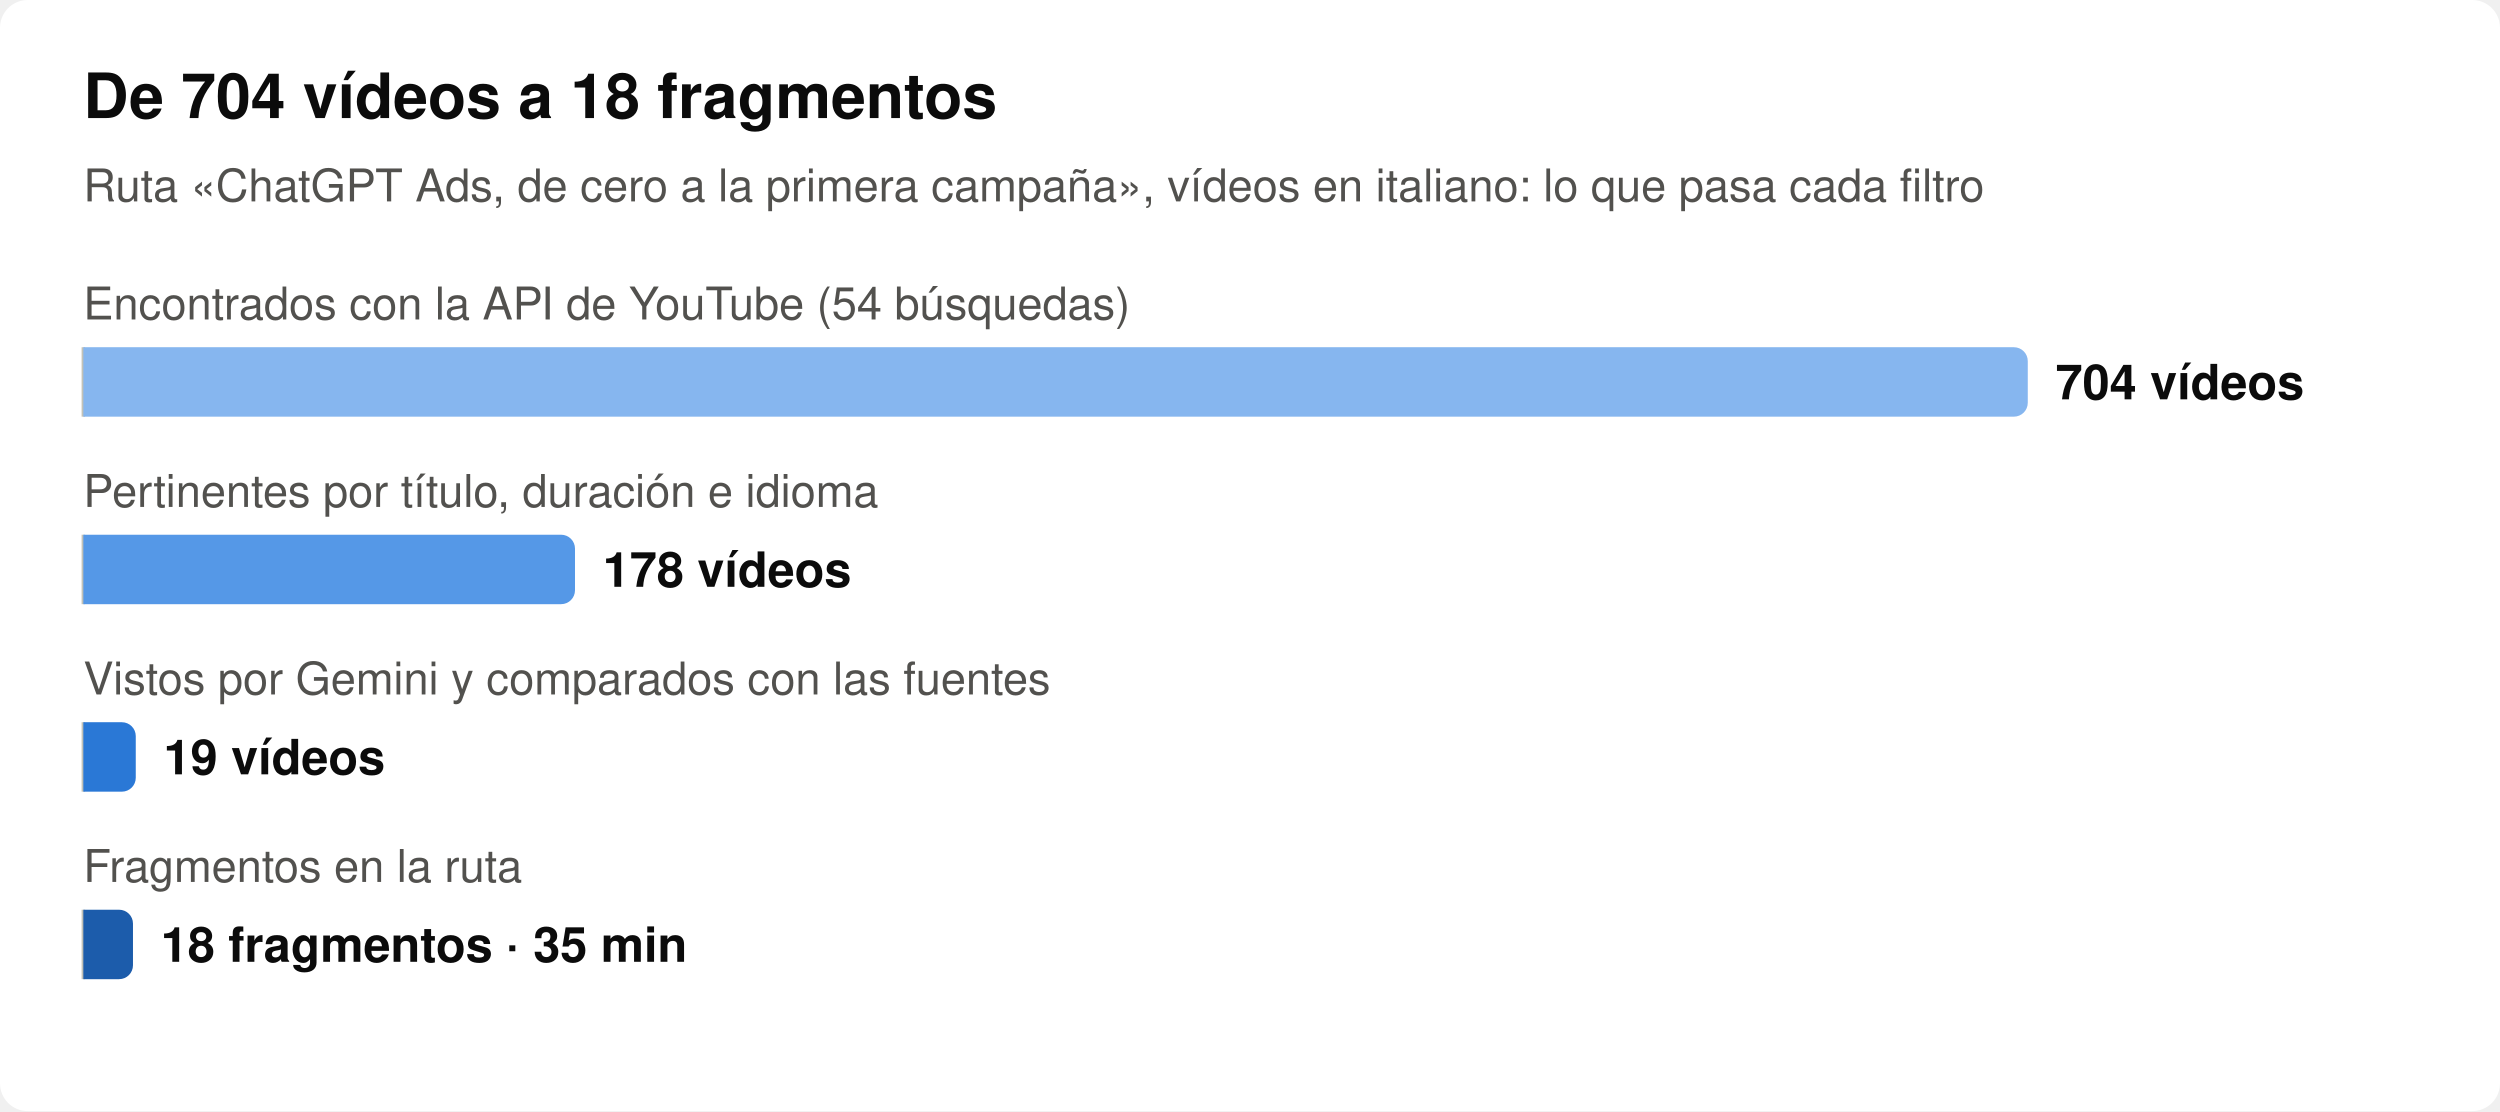
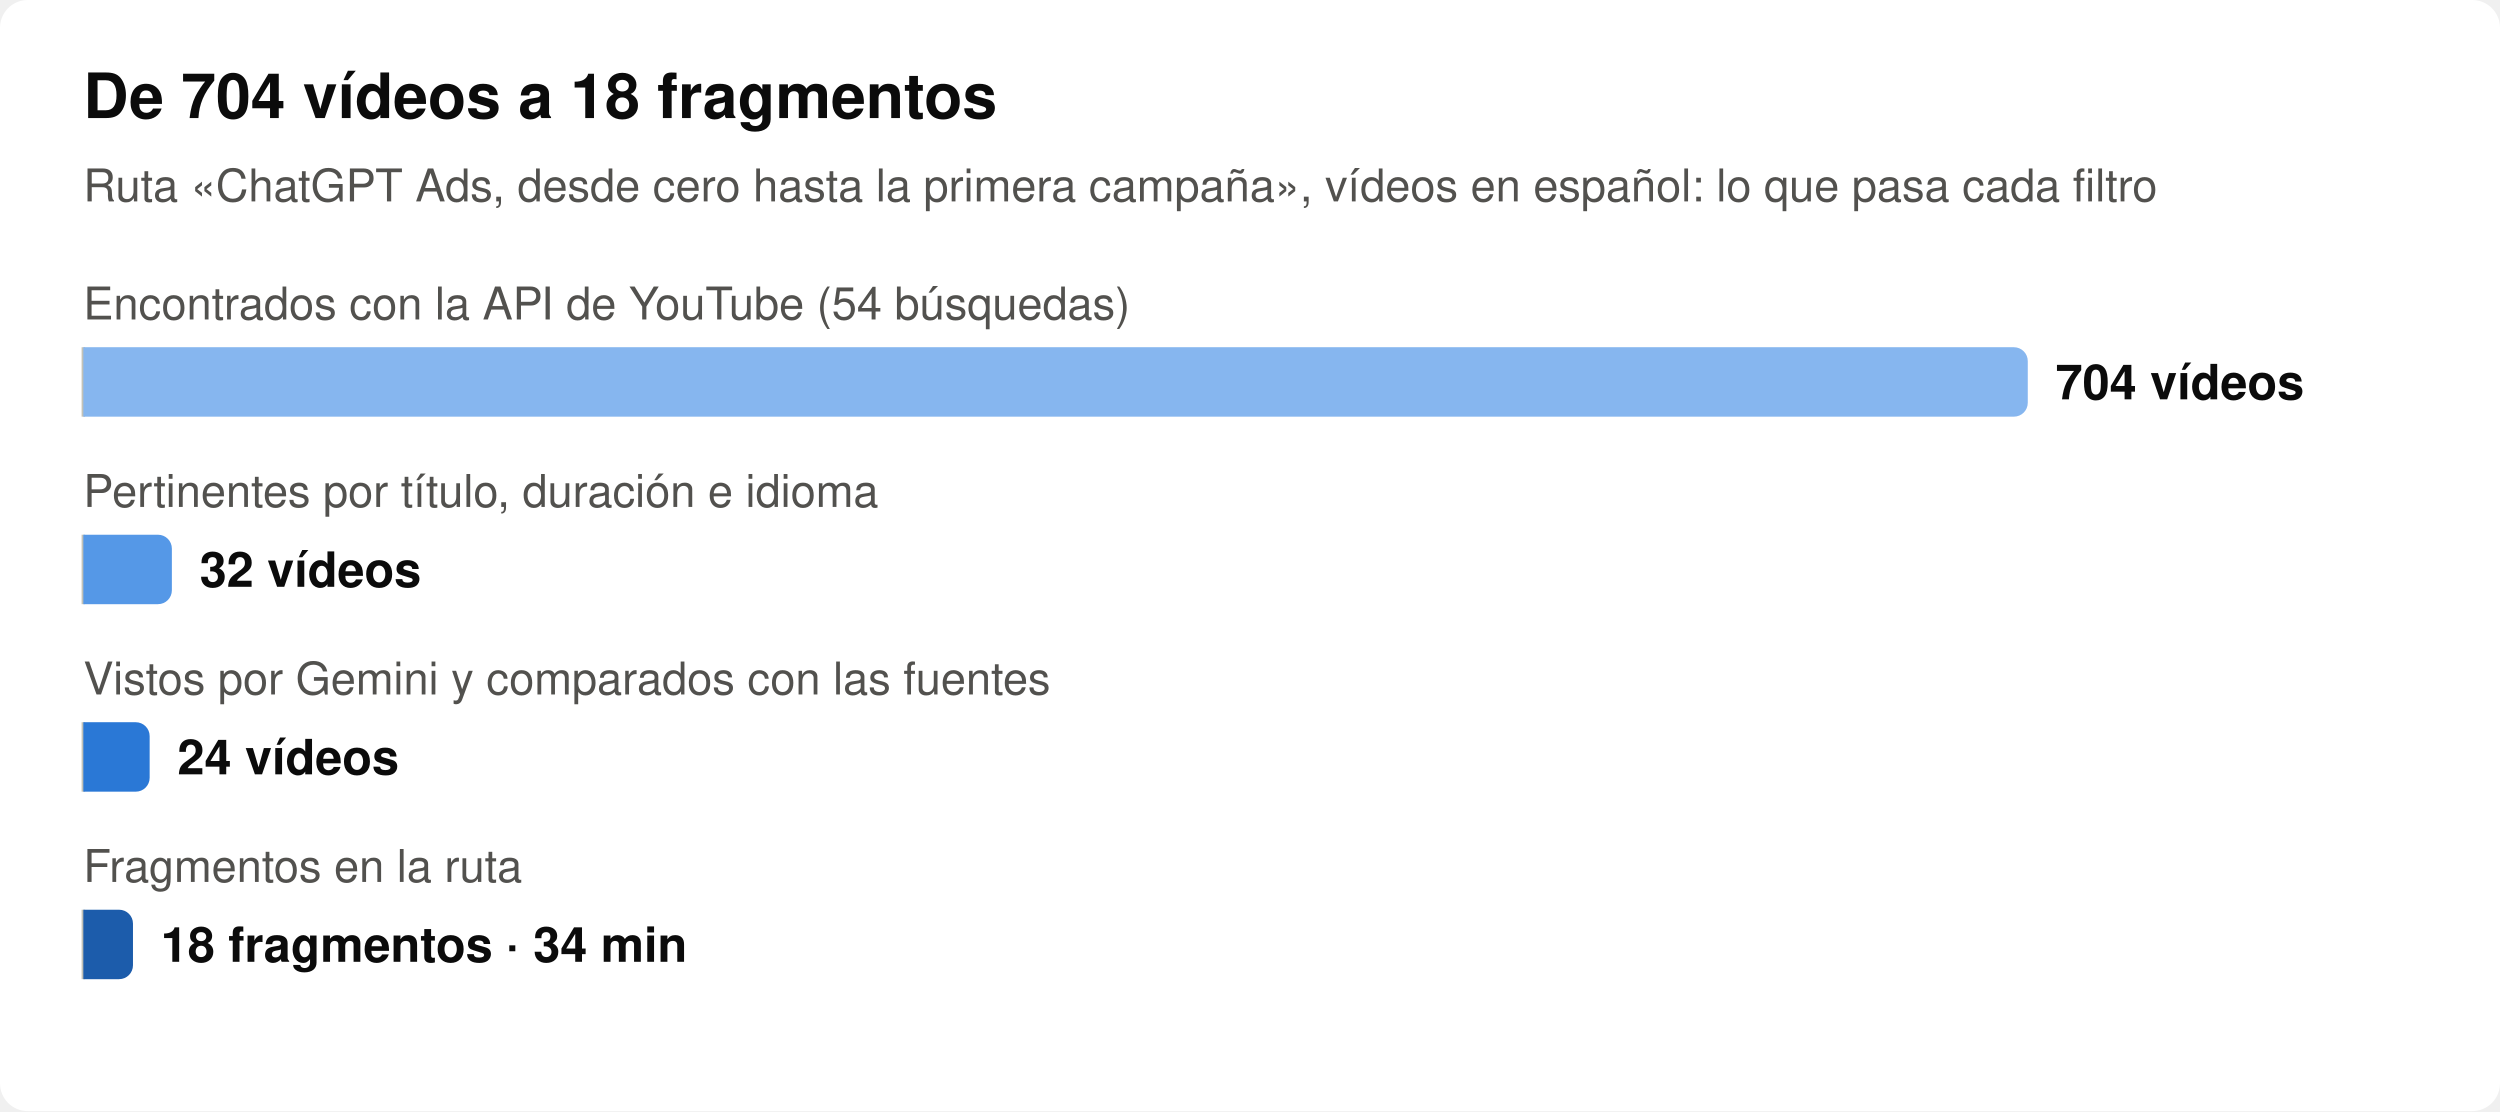
- <svg xmlns="http://www.w3.org/2000/svg" width="720" height="320" viewBox="0 0 720 320" role="img" aria-label="De 704 vídeos a 18 fragmentos. Encontrados con la API de YouTube (54 búsquedas): 704 vídeos; Pertinentes por título, duración e idioma: 178 vídeos; Vistos por Gemini y comparados con las fuentes: 19 vídeos; Fragmentos en la ruta: 18 fragmentos · 35 min">
+ <svg xmlns="http://www.w3.org/2000/svg" width="720" height="320" viewBox="0 0 720 320" role="img" aria-label="De 704 vídeos a 18 fragmentos. Encontrados con la API de YouTube (54 búsquedas): 704 vídeos; Pertinentes por título, duración e idioma: 32 vídeos; Vistos por Gemini y comparados con las fuentes: 24 vídeos; Fragmentos en la ruta: 18 fragmentos · 34 min">
  <rect width="720" height="320" rx="8" fill="#ffffff" />
  <text x="24" y="34" font-family="-apple-system, BlinkMacSystemFont, 'Segoe UI', Helvetica, Arial, sans-serif" font-size="18" font-weight="600" fill="#0b0b0b">De 704 vídeos a 18 fragmentos</text>
-   <text x="24" y="58" font-family="-apple-system, BlinkMacSystemFont, 'Segoe UI', Helvetica, Arial, sans-serif" font-size="13" fill="#52514e">Ruta «ChatGPT Ads, de cero a la primera campaña», vídeos en italiano: lo que pasa cada filtro</text>
+   <text x="24" y="58" font-family="-apple-system, BlinkMacSystemFont, 'Segoe UI', Helvetica, Arial, sans-serif" font-size="13" fill="#52514e">Ruta «ChatGPT Ads, desde cero hasta la primera campaña», vídeos en español: lo que pasa cada filtro</text>
  <text x="24" y="92" font-family="-apple-system, BlinkMacSystemFont, 'Segoe UI', Helvetica, Arial, sans-serif" font-size="13" fill="#52514e">Encontrados con la API de YouTube (54 búsquedas)</text>
  <line x1="24" y1="100" x2="24" y2="120" stroke="#c3c2b7" stroke-width="1" />
  <path d="M24.0,100.0 h556.0 a4,4 0 0 1 4,4 v12.0 a4,4 0 0 1 -4,4 h-556.0 z" fill="#86b6ef" />
  <text x="592.0" y="115" font-family="-apple-system, BlinkMacSystemFont, 'Segoe UI', Helvetica, Arial, sans-serif" font-size="14" font-weight="600" fill="#0b0b0b">704 vídeos</text>
  <text x="24" y="146" font-family="-apple-system, BlinkMacSystemFont, 'Segoe UI', Helvetica, Arial, sans-serif" font-size="13" fill="#52514e">Pertinentes por título, duración e idioma</text>
  <line x1="24" y1="154" x2="24" y2="174" stroke="#c3c2b7" stroke-width="1" />
-   <path d="M24.0,154.0 h137.6 a4,4 0 0 1 4,4 v12.0 a4,4 0 0 1 -4,4 h-137.6 z" fill="#5598e7" />
-   <text x="173.6" y="169" font-family="-apple-system, BlinkMacSystemFont, 'Segoe UI', Helvetica, Arial, sans-serif" font-size="14" font-weight="600" fill="#0b0b0b">178 vídeos</text>
+   <path d="M24.0,154.0 h21.5 a4,4 0 0 1 4,4 v12.0 a4,4 0 0 1 -4,4 h-21.5 z" fill="#5598e7" />
+   <text x="57.5" y="169" font-family="-apple-system, BlinkMacSystemFont, 'Segoe UI', Helvetica, Arial, sans-serif" font-size="14" font-weight="600" fill="#0b0b0b">32 vídeos</text>
  <text x="24" y="200" font-family="-apple-system, BlinkMacSystemFont, 'Segoe UI', Helvetica, Arial, sans-serif" font-size="13" fill="#52514e">Vistos por Gemini y comparados con las fuentes</text>
  <line x1="24" y1="208" x2="24" y2="228" stroke="#c3c2b7" stroke-width="1" />
-   <path d="M24.0,208.0 h11.1 a4,4 0 0 1 4,4 v12.0 a4,4 0 0 1 -4,4 h-11.1 z" fill="#2a78d6" />
-   <text x="47.1" y="223" font-family="-apple-system, BlinkMacSystemFont, 'Segoe UI', Helvetica, Arial, sans-serif" font-size="14" font-weight="600" fill="#0b0b0b">19 vídeos</text>
+   <path d="M24.0,208.0 h15.1 a4,4 0 0 1 4,4 v12.0 a4,4 0 0 1 -4,4 h-15.1 z" fill="#2a78d6" />
+   <text x="51.1" y="223" font-family="-apple-system, BlinkMacSystemFont, 'Segoe UI', Helvetica, Arial, sans-serif" font-size="14" font-weight="600" fill="#0b0b0b">24 vídeos</text>
  <text x="24" y="254" font-family="-apple-system, BlinkMacSystemFont, 'Segoe UI', Helvetica, Arial, sans-serif" font-size="13" fill="#52514e">Fragmentos en la ruta</text>
  <line x1="24" y1="262" x2="24" y2="282" stroke="#c3c2b7" stroke-width="1" />
  <path d="M24.0,262.0 h10.3 a4,4 0 0 1 4,4 v12.0 a4,4 0 0 1 -4,4 h-10.3 z" fill="#1c5cab" />
-   <text x="46.3" y="277" font-family="-apple-system, BlinkMacSystemFont, 'Segoe UI', Helvetica, Arial, sans-serif" font-size="14" font-weight="600" fill="#0b0b0b">18 fragmentos · 35 min</text>
+   <text x="46.3" y="277" font-family="-apple-system, BlinkMacSystemFont, 'Segoe UI', Helvetica, Arial, sans-serif" font-size="14" font-weight="600" fill="#0b0b0b">18 fragmentos · 34 min</text>
</svg>
